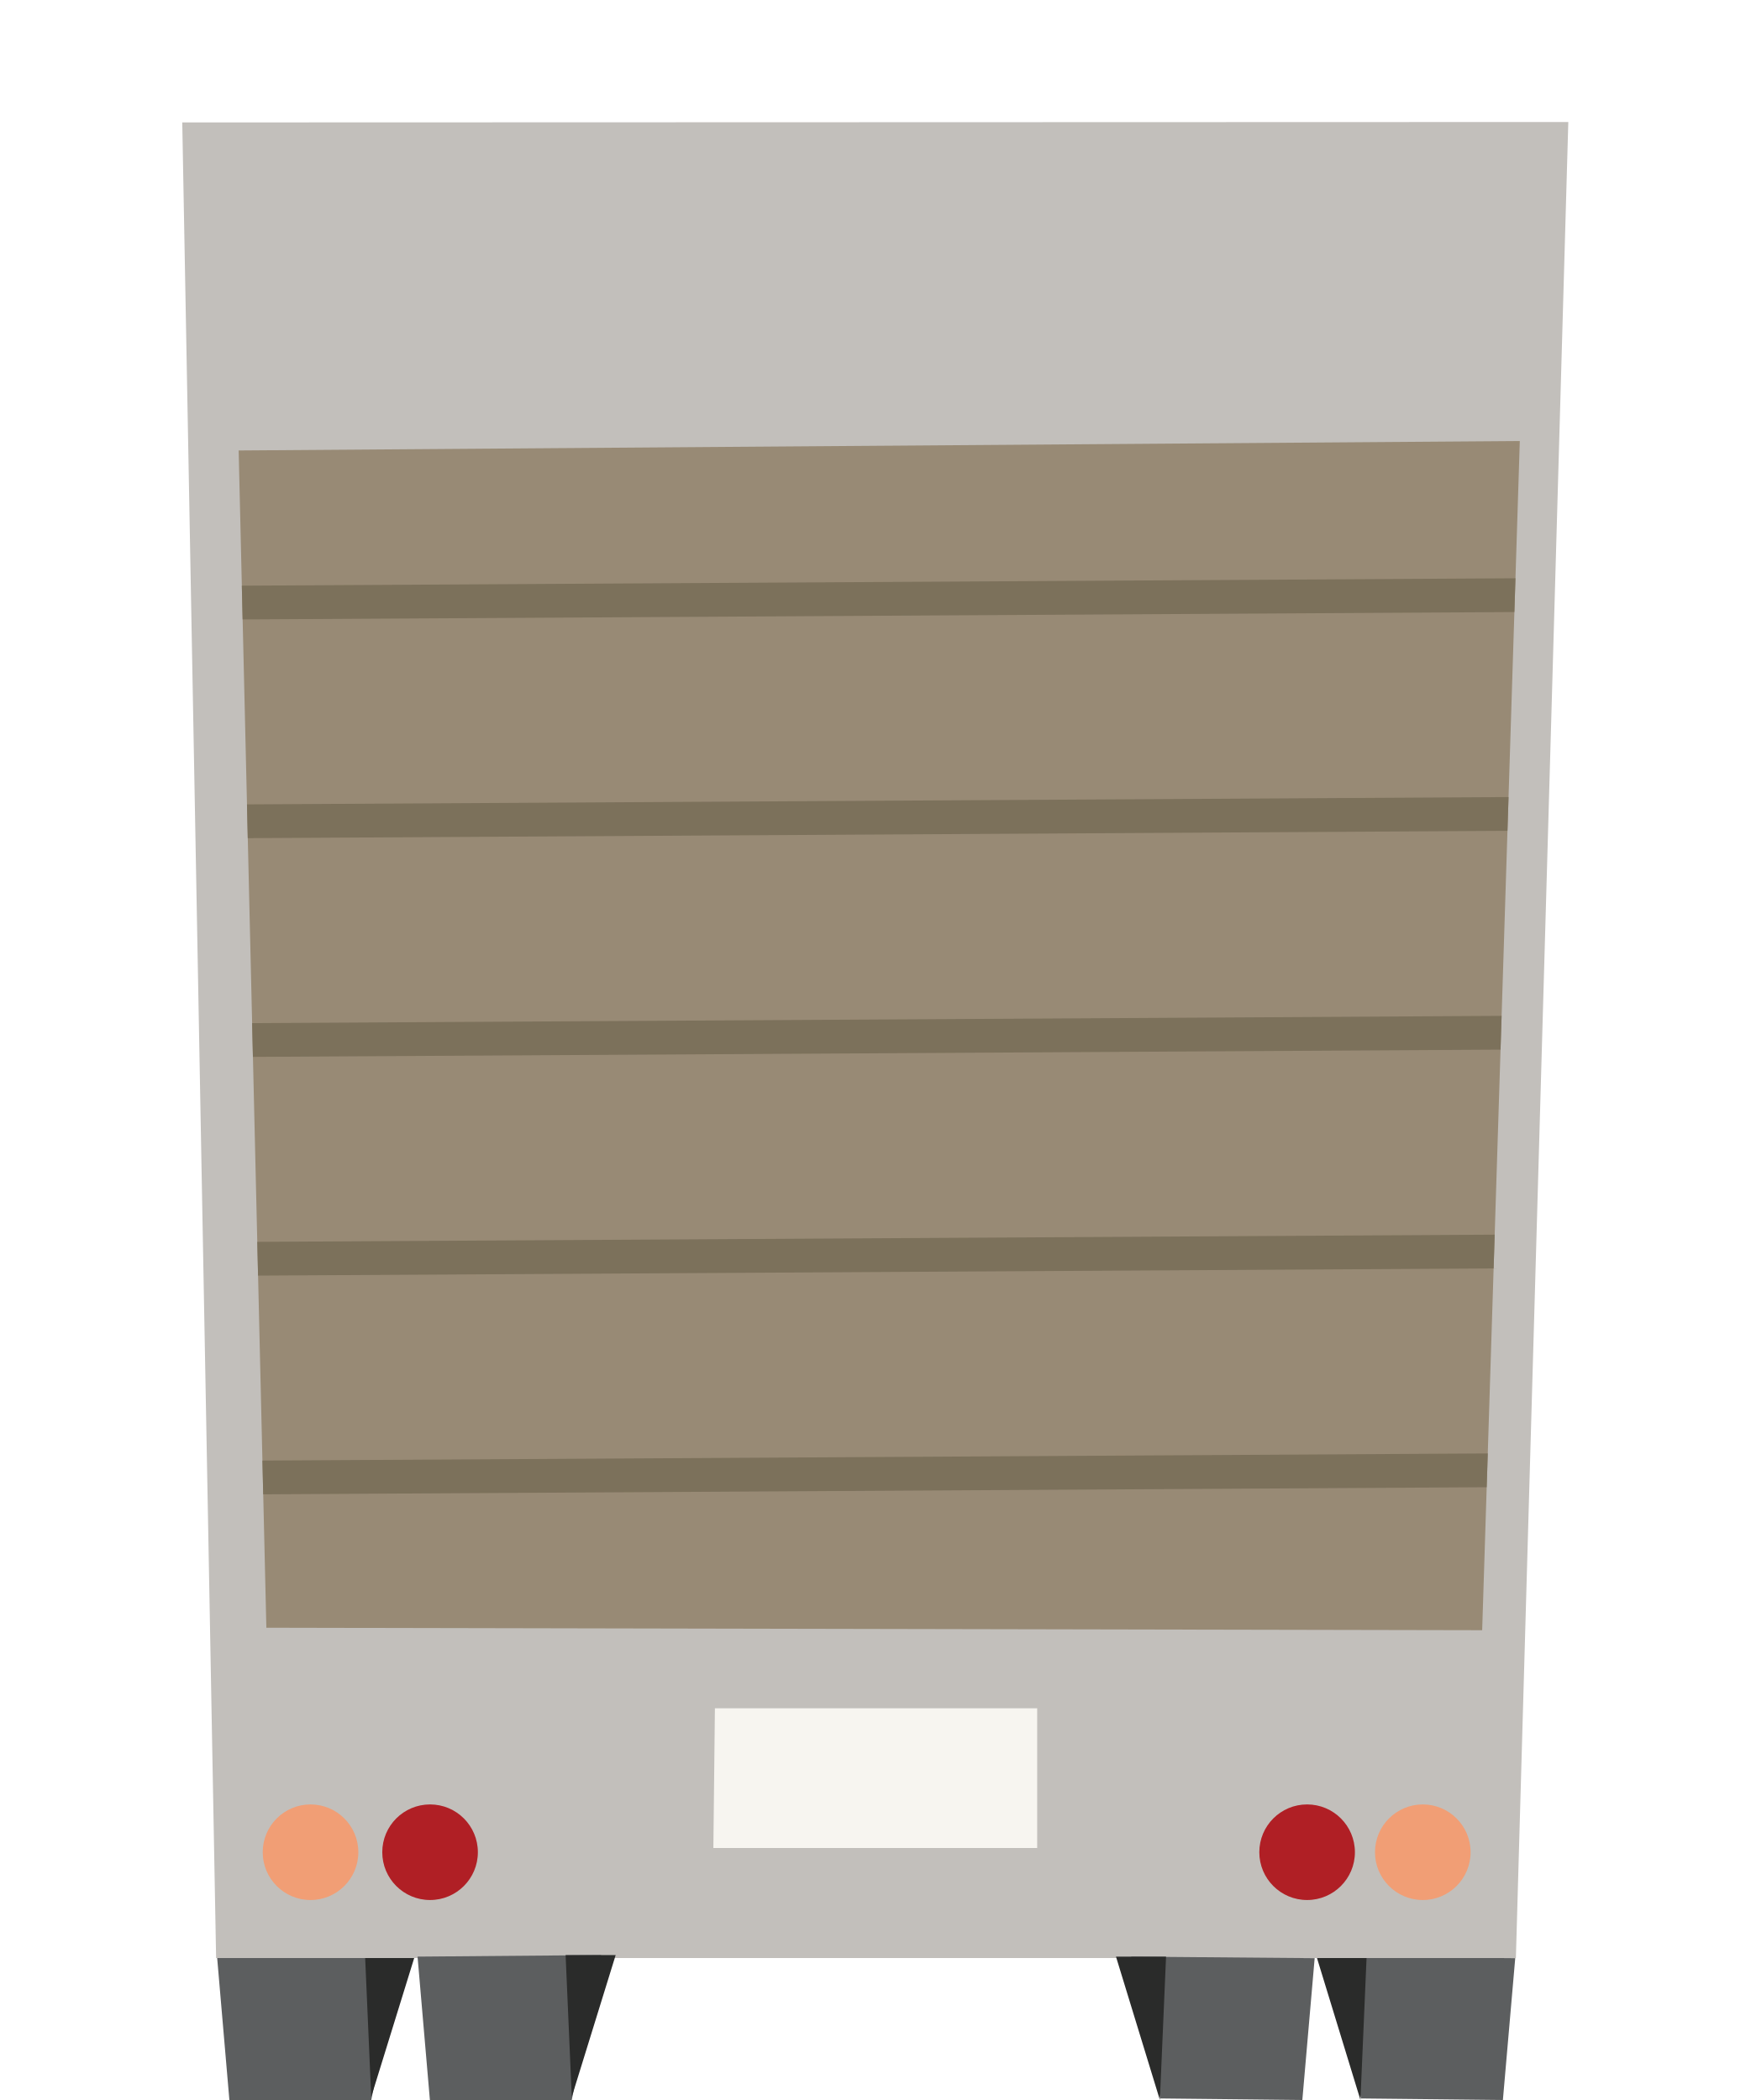
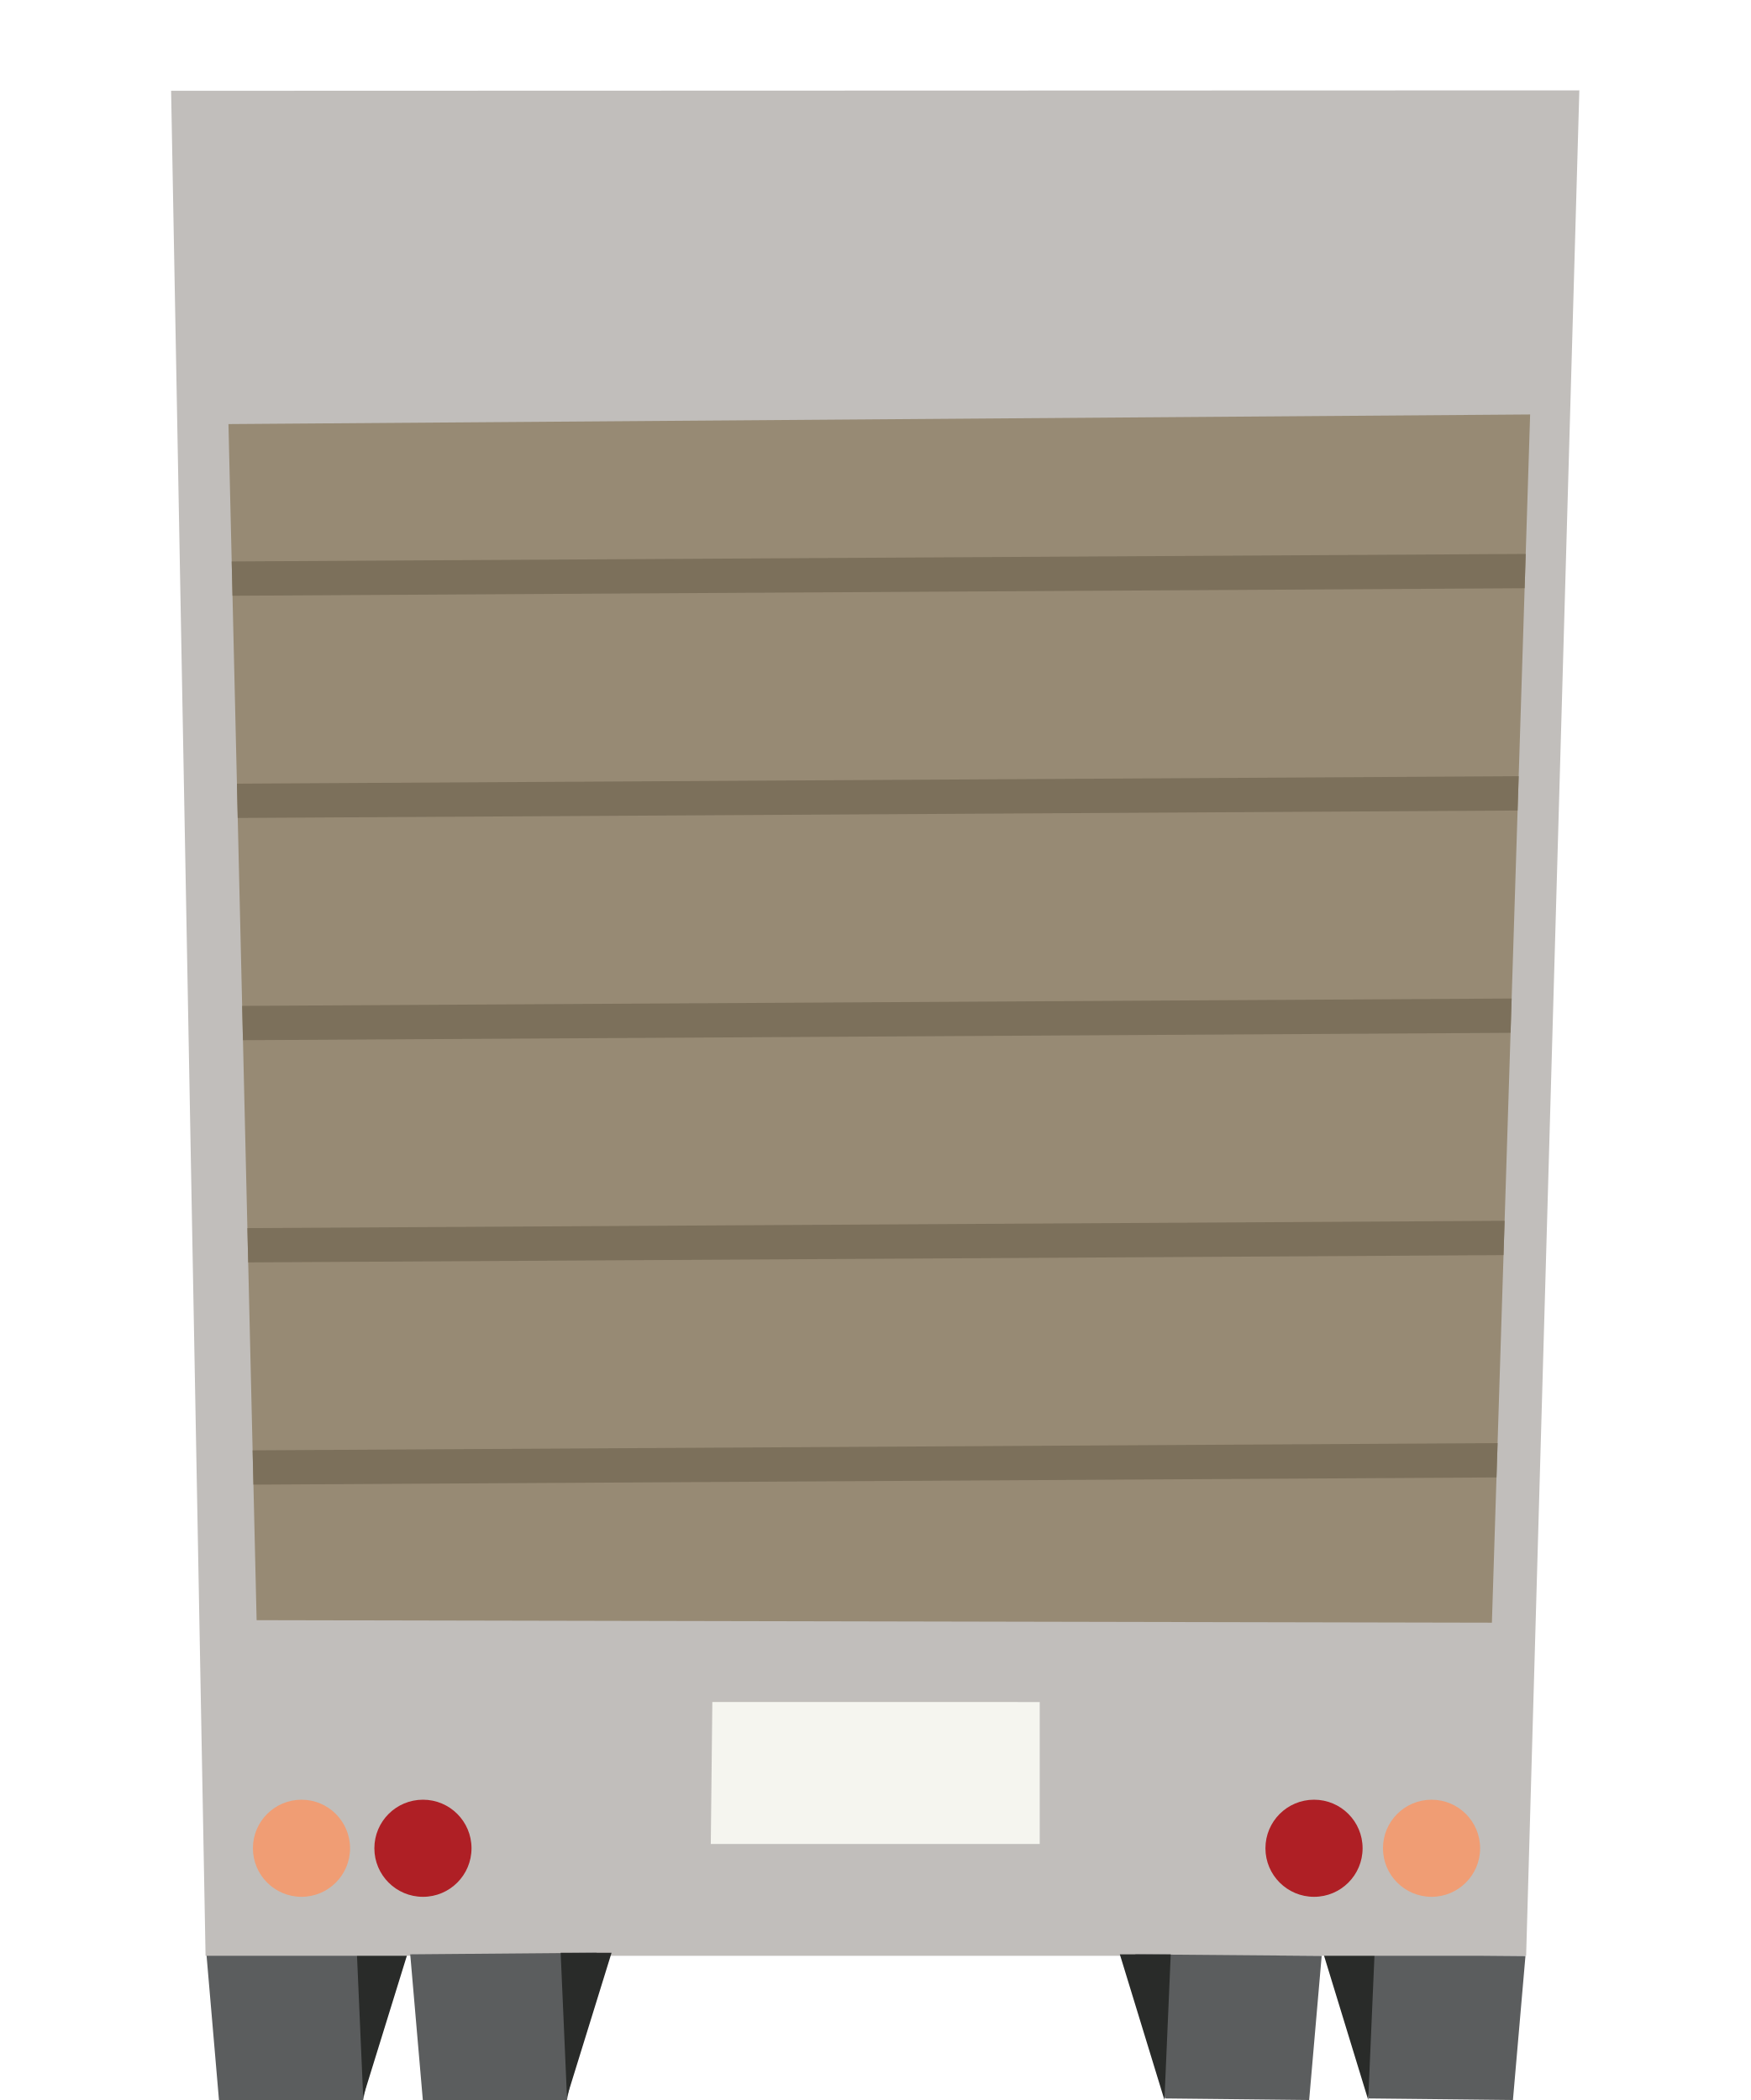
- <svg xmlns="http://www.w3.org/2000/svg" width="240px" height="288px" version="1.1" xml:space="preserve" style="fill-rule:evenodd;clip-rule:evenodd;stroke-linejoin:round;stroke-miterlimit:1.414;">
-   <g>
-     <g id="truck-outbound" transform="matrix(1,0,0,1,12,8.36585)">
-       <g transform="matrix(1,0,0,1,-1263.96,-583.366)">
-         <path d="M1281.72,843.337l1.69,19.663l19.452,0l4.015,-19.874l-25.157,0.211Z" style="fill:#5c5e5f;fill-rule:nonzero;" />
-       </g>
-       <g transform="matrix(1,0,0,1,-1263.96,-583.366)">
-         <path d="M1302.01,843.127l0.847,19.45l6.018,-19.45l-6.865,0Z" style="fill:#2a2b2a;fill-rule:nonzero;" />
-       </g>
-       <g transform="matrix(1,0,0,1,-1263.96,-583.366)">
-         <path d="M1438.57,862.789l19.449,0.211l1.693,-19.452l-25.16,-0.211l4.018,19.452Z" style="fill:#5c5e5f;fill-rule:nonzero;" />
-       </g>
-       <g transform="matrix(1,0,0,1,-1263.96,-583.366)">
-         <path d="M1432.47,843.337l6.018,19.663l0.847,-19.663l-6.865,0Z" style="fill:#2a2b2a;fill-rule:nonzero;" />
-       </g>
-       <g transform="matrix(1,0,0,1,-1263.96,-583.366)">
-         <path d="M1281.59,843.534l178.21,0l7.188,-251.802l-190.039,0.058l4.641,251.744Z" style="fill:#c2bfbb;fill-rule:nonzero;" />
-       </g>
-       <g transform="matrix(1,0,0,1,-1263.96,-583.366)">
-         <path d="M1411.07,862.789l19.451,0.211l1.691,-19.452l-25.158,-0.211l4.016,19.452Z" style="fill:#5c5e5f;fill-rule:nonzero;" />
-       </g>
-       <g transform="matrix(1,0,0,1,-1263.96,-583.366)">
-         <path d="M1404.97,843.337l6.02,19.663l0.846,-19.663l-6.866,0Z" style="fill:#2a2b2a;fill-rule:nonzero;" />
-       </g>
-       <g transform="matrix(1,0,0,1,-1263.96,-583.366)">
-         <path d="M1309.21,843.337l1.692,19.663l19.45,0l4.017,-19.874l-25.159,0.211Z" style="fill:#5c5e5f;fill-rule:nonzero;" />
-       </g>
-       <g transform="matrix(1,0,0,1,-1263.96,-583.366)">
-         <path d="M1329.51,843.127l0.845,19.45l6.018,-19.45l-6.863,0Z" style="fill:#2a2b2a;fill-rule:nonzero;" />
-       </g>
-       <g transform="matrix(1,0,0,1,-1263.96,-583.366)">
-         <path d="M1301.09,829.019c0,3.62 -2.936,6.555 -6.554,6.555c-3.621,0 -6.554,-2.935 -6.554,-6.555c0,-3.62 2.933,-6.554 6.554,-6.554c3.618,0 6.554,2.934 6.554,6.554" style="fill:#f19e75;fill-rule:nonzero;" />
-       </g>
-       <g transform="matrix(1,0,0,1,-1263.96,-583.366)">
-         <path d="M1453.59,829.019c0,3.62 -2.936,6.555 -6.554,6.555c-3.621,0 -6.554,-2.935 -6.554,-6.555c0,-3.62 2.933,-6.554 6.554,-6.554c3.618,0 6.554,2.934 6.554,6.554" style="fill:#f19e75;fill-rule:nonzero;" />
-       </g>
-       <g transform="matrix(1,0,0,1,-1263.96,-583.366)">
-         <path d="M1317.48,829.019c0,3.62 -2.936,6.555 -6.554,6.555c-3.621,0 -6.554,-2.935 -6.554,-6.555c0,-3.621 2.933,-6.555 6.554,-6.555c3.618,0 6.554,2.934 6.554,6.555" style="fill:#b01f25;fill-rule:nonzero;" />
-       </g>
-       <g transform="matrix(1,0,0,1,-1263.96,-583.366)">
-         <path d="M1437.73,829.019c0,3.62 -2.936,6.555 -6.554,6.555c-3.621,0 -6.554,-2.935 -6.554,-6.555c0,-3.621 2.933,-6.555 6.554,-6.555c3.618,0 6.554,2.934 6.554,6.555" style="fill:#b01f25;fill-rule:nonzero;" />
-       </g>
-       <g transform="matrix(1,0,0,1,-1263.96,-583.366)">
-         <path d="M1288.48,798.232l166.698,0.34l5.16,-163.09l-175.656,1.298l3.798,161.452Z" style="fill:#988a75;fill-rule:nonzero;" />
-       </g>
-       <g transform="matrix(1,0,0,1,-1263.96,-583.366)">
-         <path d="M1349.98,809.28l-0.211,19.162l44.398,0l0.001,-19.16l-44.188,-0.002Z" style="fill:#f7f5f0;fill-rule:nonzero;" />
-       </g>
-       <g transform="matrix(1,0,0,1,-1263.96,-583.366)">
-         <clipPath id="tag1">
-           <path d="M1284.68,636.781l3.799,161.451l166.698,0.341l5.16,-163.09l-175.657,1.298Z" />
-         </clipPath>
-         <g clip-path="url(#tag1)">
-           <path d="M1464.72,658.908l-183.463,1.066l-0.06,-4.629l183.462,-1.067l0.061,4.63Z" style="fill:#7c715b;fill-rule:nonzero;" />
-           <path d="M1464.98,688.906l-183.463,1.067l-0.06,-4.63l183.462,-1.068l0.061,4.631Z" style="fill:#7c715b;fill-rule:nonzero;" />
-           <path d="M1465.25,718.906l-183.463,1.066l-0.06,-4.63l183.462,-1.067l0.061,4.631Z" style="fill:#7c715b;fill-rule:nonzero;" />
-           <path d="M1465.51,748.904l-183.463,1.067l-0.06,-4.63l183.462,-1.067l0.061,4.63Z" style="fill:#7c715b;fill-rule:nonzero;" />
-           <path d="M1465.77,778.904l-183.463,1.066l-0.06,-4.63l183.462,-1.067l0.061,4.631Z" style="fill:#7c715b;fill-rule:nonzero;" />
-         </g>
+ <svg xmlns="http://www.w3.org/2000/svg" width="100%" height="100%" viewBox="0 0 300 360" version="1.1" xml:space="preserve" style="fill-rule:evenodd;clip-rule:evenodd;stroke-linejoin:round;stroke-miterlimit:2;">
+   <g id="truck-outbound" transform="matrix(1.27,0,0,1.27,12.84,4.86463)">
+     <g transform="matrix(1,0,0,1,-1263.96,-583.366)">
+       <path d="M1281.71,843.337L1283.4,863L1302.86,863L1306.87,843.126L1281.71,843.337Z" style="fill:rgb(91,93,94);fill-rule:nonzero;" />
+     </g>
+     <g transform="matrix(1,0,0,1,-1263.96,-583.366)">
+       <path d="M1302.01,843.127L1302.86,862.577L1308.88,843.127L1302.01,843.127Z" style="fill:rgb(41,43,41);fill-rule:nonzero;" />
+     </g>
+     <g transform="matrix(1,0,0,1,-1263.96,-583.366)">
+       <path d="M1438.57,862.79L1458.02,863.001L1459.71,843.549L1434.56,843.338L1438.57,862.79Z" style="fill:rgb(91,93,94);fill-rule:nonzero;" />
+     </g>
+     <g transform="matrix(1,0,0,1,-1263.96,-583.366)">
+       <path d="M1432.47,843.337L1438.49,863L1439.34,843.337L1432.47,843.337Z" style="fill:rgb(41,43,41);fill-rule:nonzero;" />
+     </g>
+     <g transform="matrix(1,0,0,1,-1263.96,-583.366)">
+       <path d="M1281.59,843.534L1459.8,843.534L1466.98,591.732L1276.94,591.79L1281.59,843.534Z" style="fill:rgb(193,190,187);fill-rule:nonzero;" />
+     </g>
+     <g transform="matrix(1,0,0,1,-1263.96,-583.366)">
+       <path d="M1411.07,862.79L1430.52,863.001L1432.21,843.549L1407.06,843.338L1411.07,862.79Z" style="fill:rgb(91,93,94);fill-rule:nonzero;" />
+     </g>
+     <g transform="matrix(1,0,0,1,-1263.96,-583.366)">
+       <path d="M1404.97,843.337L1410.99,863L1411.84,843.337L1404.97,843.337Z" style="fill:rgb(41,43,41);fill-rule:nonzero;" />
+     </g>
+     <g transform="matrix(1,0,0,1,-1263.96,-583.366)">
+       <path d="M1309.21,843.337L1310.91,863L1330.36,863L1334.37,843.126L1309.21,843.337Z" style="fill:rgb(91,93,94);fill-rule:nonzero;" />
+     </g>
+     <g transform="matrix(1,0,0,1,-1263.96,-583.366)">
+       <path d="M1329.51,843.127L1330.36,862.577L1336.38,843.127L1329.51,843.127Z" style="fill:rgb(41,43,41);fill-rule:nonzero;" />
+     </g>
+     <g transform="matrix(1,0,0,1,-1263.96,-583.366)">
+       <path d="M1301.09,829.02C1301.09,832.64 1298.15,835.574 1294.54,835.574C1290.92,835.574 1287.98,832.64 1287.98,829.02C1287.98,825.4 1290.92,822.466 1294.54,822.466C1298.15,822.466 1301.09,825.4 1301.09,829.02" style="fill:rgb(240,157,116);fill-rule:nonzero;" />
+     </g>
+     <g transform="matrix(1,0,0,1,-1263.96,-583.366)">
+       <path d="M1453.59,829.02C1453.59,832.64 1450.65,835.574 1447.04,835.574C1443.42,835.574 1440.48,832.64 1440.48,829.02C1440.48,825.4 1443.42,822.466 1447.04,822.466C1450.65,822.466 1453.59,825.4 1453.59,829.02" style="fill:rgb(240,157,116);fill-rule:nonzero;" />
+     </g>
+     <g transform="matrix(1,0,0,1,-1263.96,-583.366)">
+       <path d="M1317.48,829.02C1317.48,832.64 1314.55,835.574 1310.93,835.574C1307.31,835.574 1304.37,832.64 1304.37,829.02C1304.37,825.399 1307.31,822.465 1310.93,822.465C1314.55,822.465 1317.48,825.399 1317.48,829.02" style="fill:rgb(175,31,37);fill-rule:nonzero;" />
+     </g>
+     <g transform="matrix(1,0,0,1,-1263.96,-583.366)">
+       <path d="M1437.73,829.02C1437.73,832.64 1434.8,835.574 1431.18,835.574C1427.56,835.574 1424.62,832.64 1424.62,829.02C1424.62,825.399 1427.56,822.465 1431.18,822.465C1434.8,822.465 1437.73,825.399 1437.73,829.02" style="fill:rgb(175,31,37);fill-rule:nonzero;" />
+     </g>
+     <g transform="matrix(1,0,0,1,-1263.96,-583.366)">
+       <path d="M1288.48,798.232L1455.18,798.572L1460.34,635.482L1284.68,636.78L1288.48,798.232Z" style="fill:rgb(151,138,116);fill-rule:nonzero;" />
+     </g>
+     <g transform="matrix(1,0,0,1,-1263.96,-583.366)">
+       <path d="M1349.98,809.28L1349.77,828.442L1394.16,828.442L1394.16,809.282L1349.98,809.28Z" style="fill:rgb(245,245,239);fill-rule:nonzero;" />
+     </g>
+     <g transform="matrix(1,0,0,1,-1263.96,-583.366)">
+       <path d="M1284.68,636.781L1288.48,798.232L1455.18,798.573L1460.34,635.483L1284.68,636.781Z" style="fill:none;" />
+       <clipPath id="_clip1">
+         <path d="M1284.68,636.781L1288.48,798.232L1455.18,798.573L1460.34,635.483L1284.68,636.781Z" />
+       </clipPath>
+       <g clip-path="url(#_clip1)">
+         <path d="M1464.72,658.908L1281.26,659.974L1281.2,655.345L1464.66,654.278L1464.72,658.908Z" style="fill:rgb(124,112,91);fill-rule:nonzero;" />
+         <path d="M1464.98,688.906L1281.52,689.973L1281.46,685.343L1464.92,684.275L1464.98,688.906Z" style="fill:rgb(124,112,91);fill-rule:nonzero;" />
+         <path d="M1465.25,718.906L1281.78,719.972L1281.72,715.342L1465.18,714.275L1465.25,718.906Z" style="fill:rgb(124,112,91);fill-rule:nonzero;" />
+         <path d="M1465.51,748.904L1282.04,749.971L1281.98,745.341L1465.45,744.274L1465.51,748.904Z" style="fill:rgb(124,112,91);fill-rule:nonzero;" />
+         <path d="M1465.77,778.904L1282.31,779.97L1282.25,775.34L1465.71,774.273L1465.77,778.904Z" style="fill:rgb(124,112,91);fill-rule:nonzero;" />
      </g>
    </g>
  </g>
</svg>
